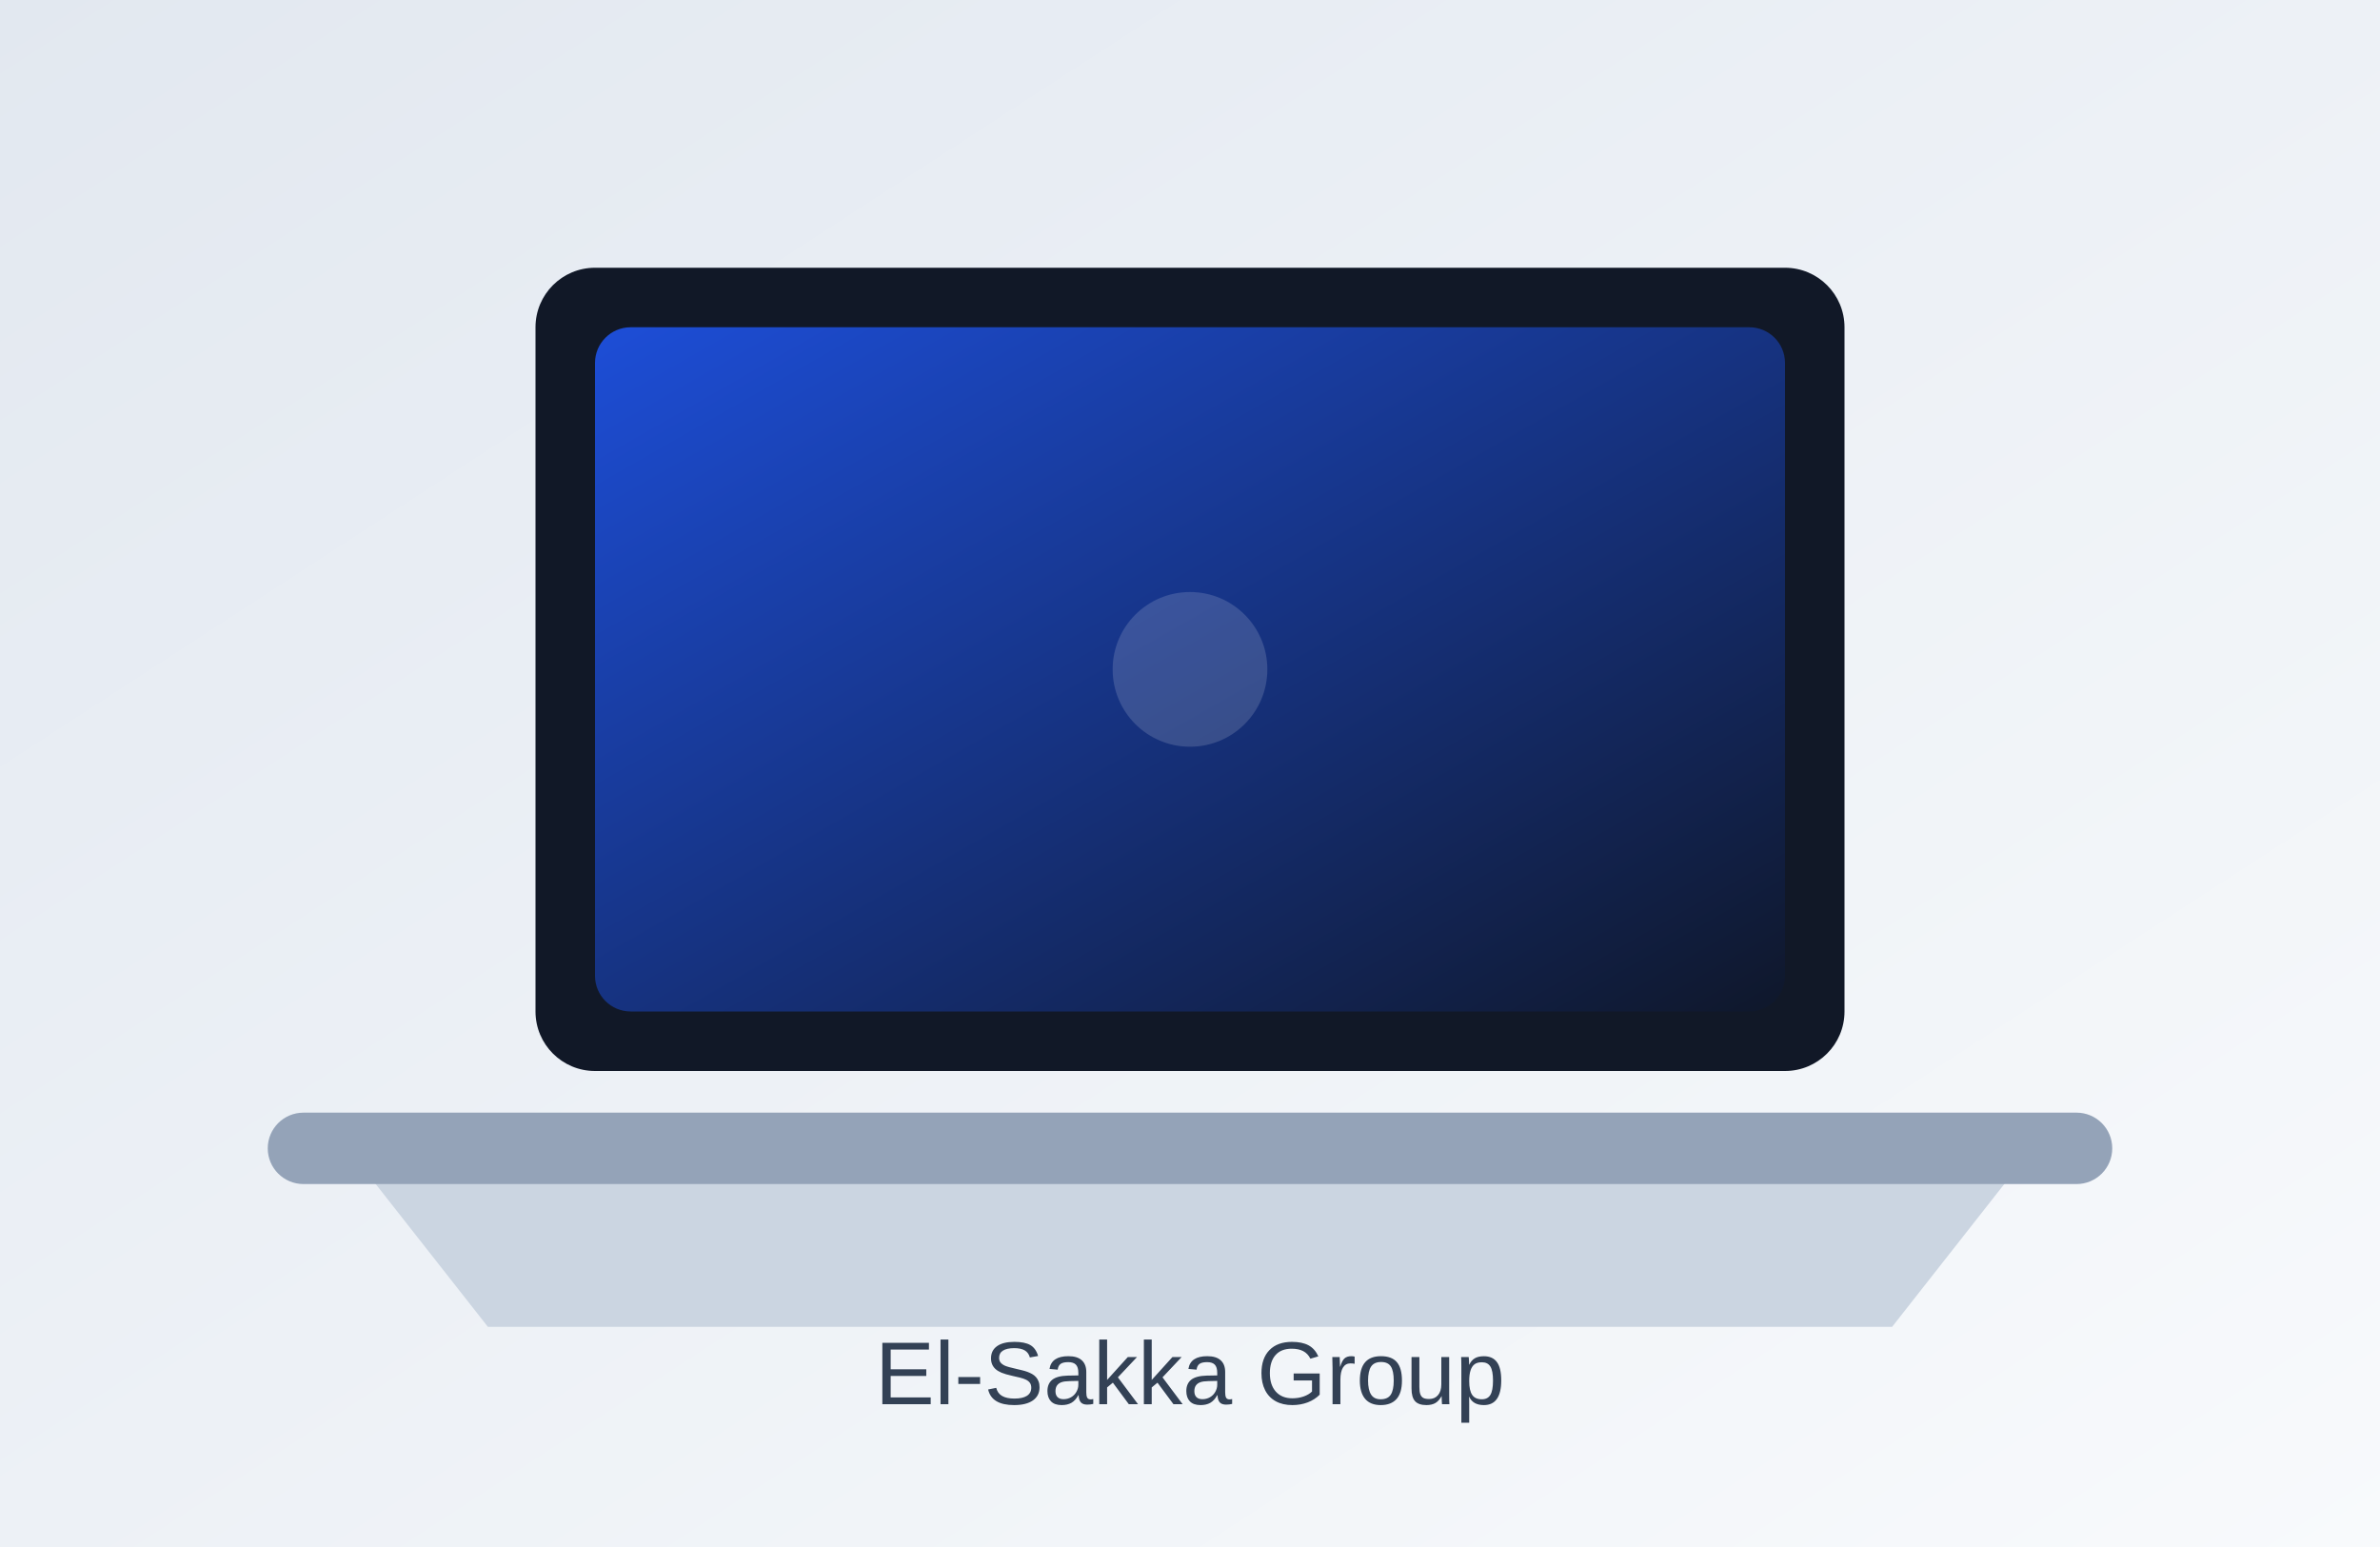
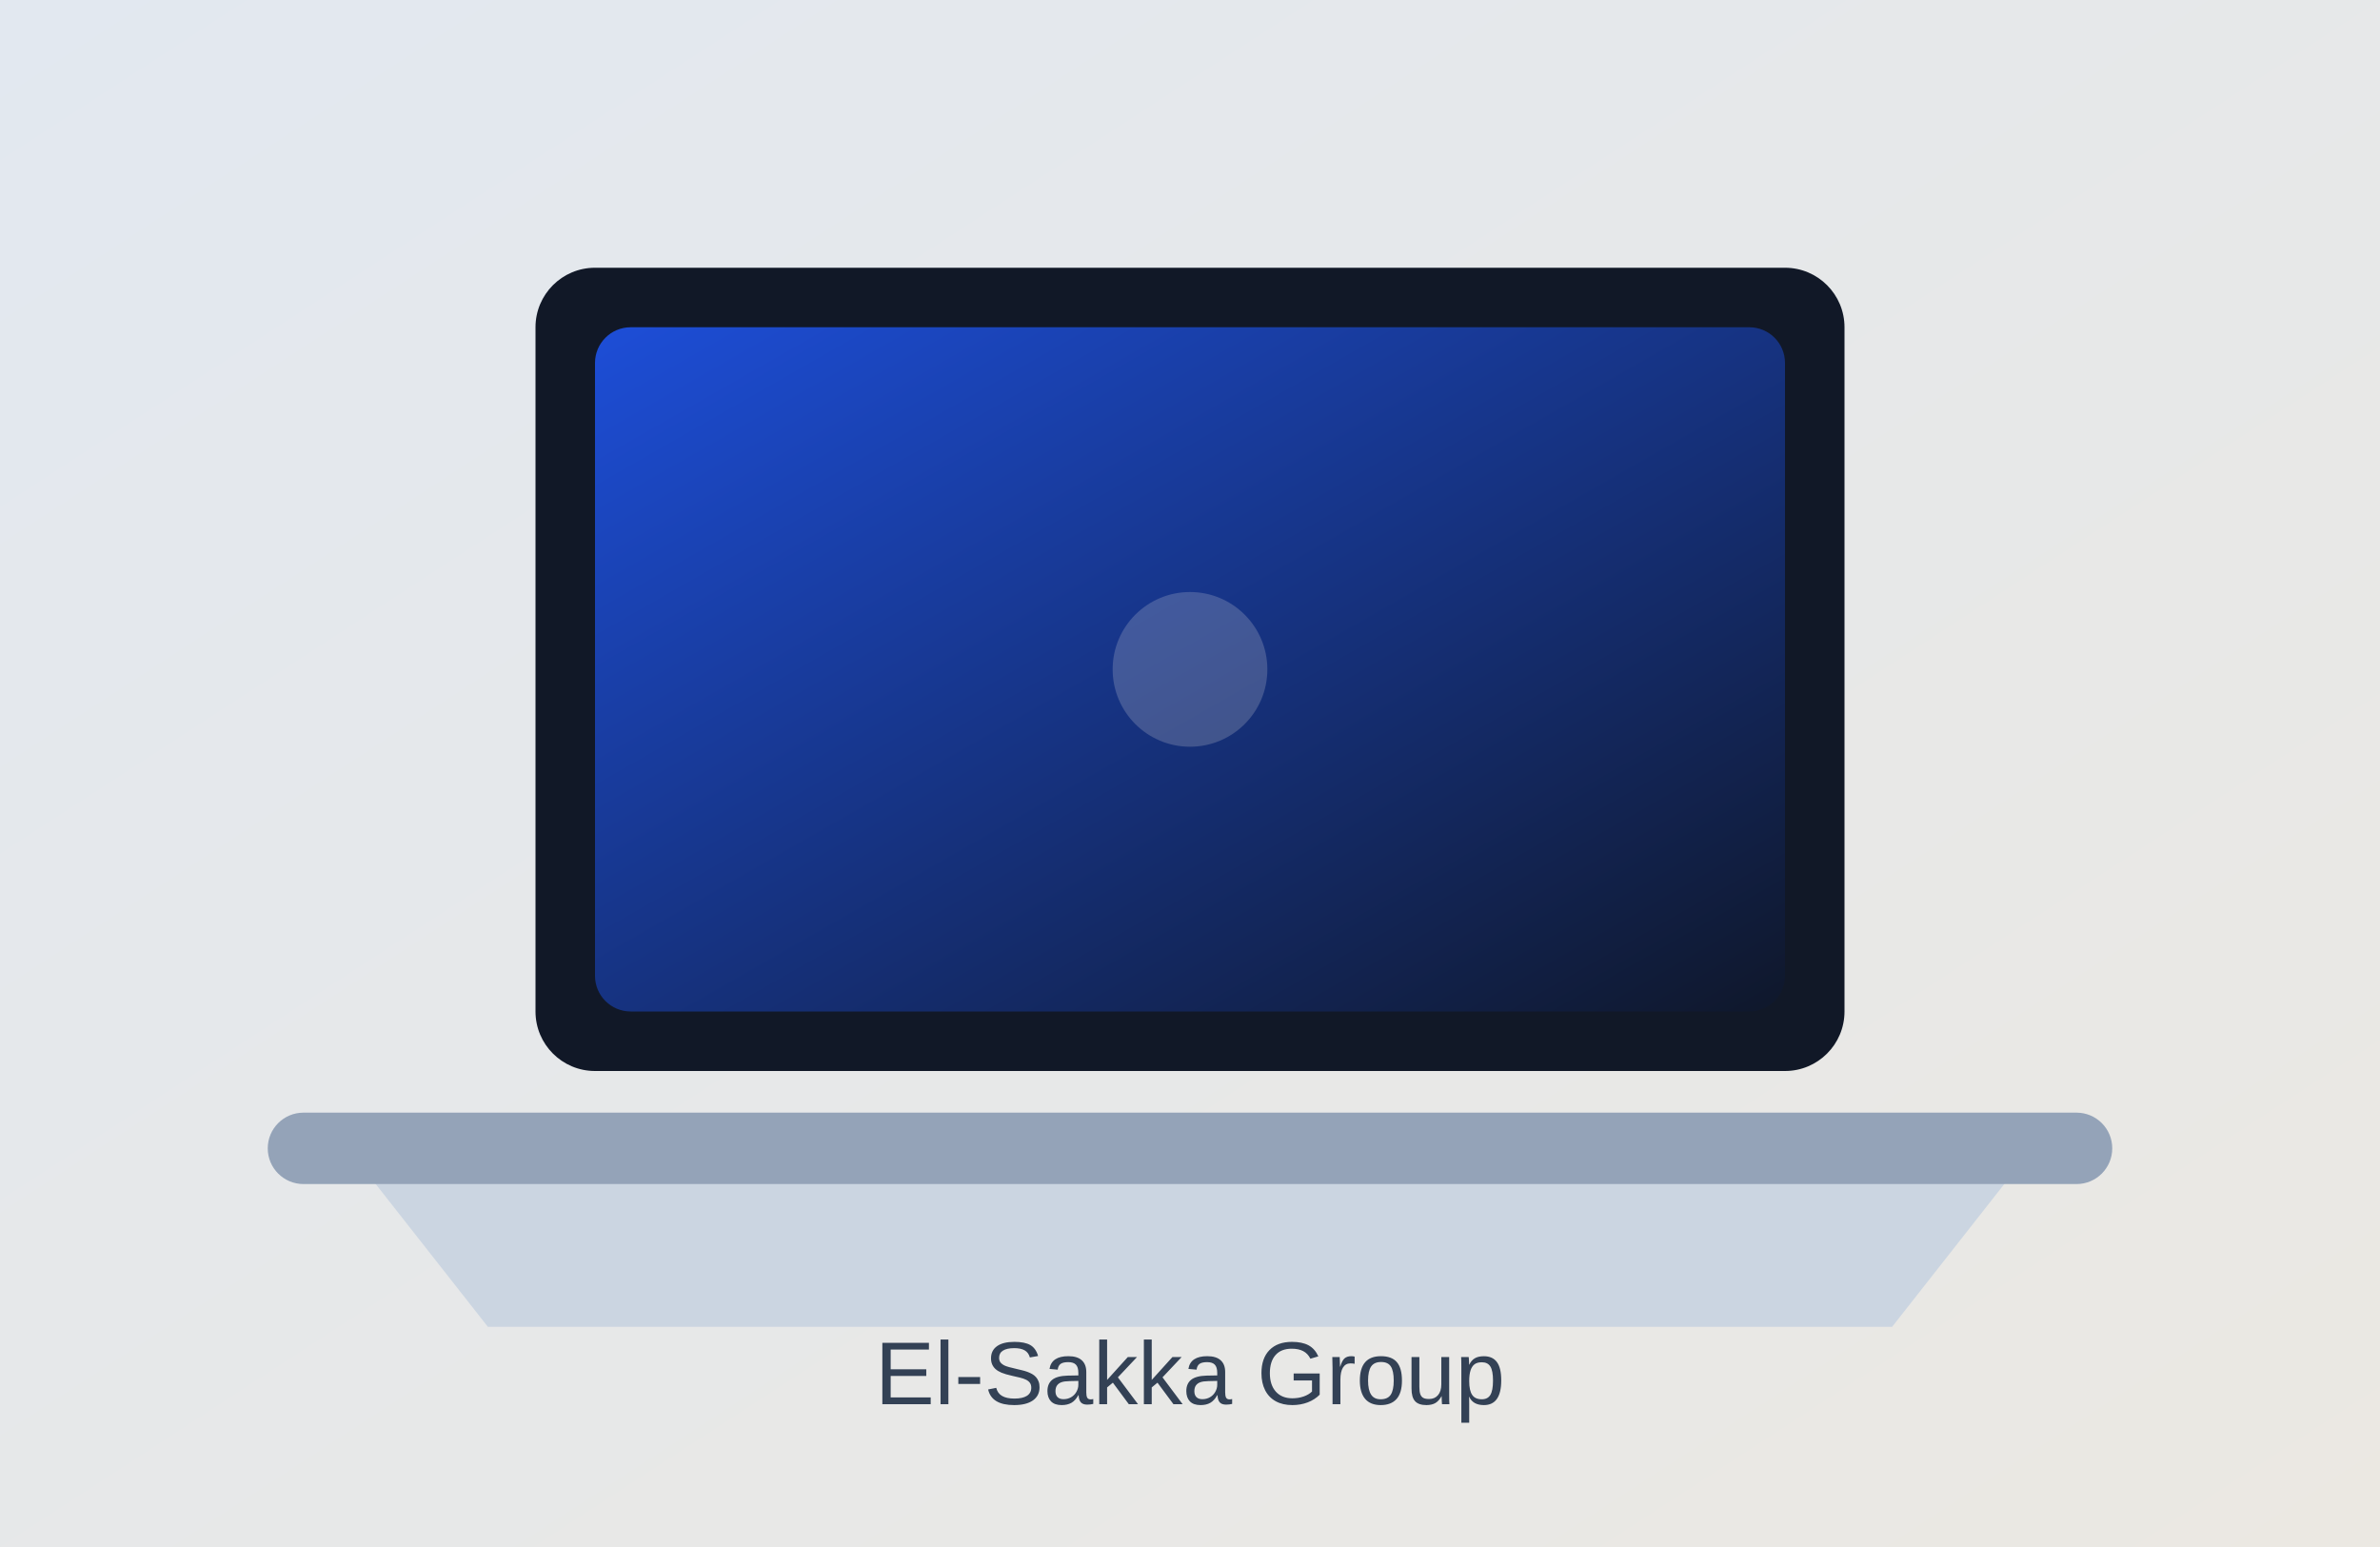
<svg xmlns="http://www.w3.org/2000/svg" width="800" height="520" viewBox="0 0 800 520" role="img" aria-label="Laptop placeholder image">
  <defs>
    <linearGradient id="bg" x1="0" x2="1" y1="0" y2="1">
      <stop offset="0%" stop-color="#e2e8f0" />
-       <stop offset="100%" stop-color="#f8fafc" />
+       <stop offset="100%" stop-color="#ebe8e2" />
    </linearGradient>
    <linearGradient id="screen" x1="0" x2="1" y1="0" y2="1">
      <stop offset="0%" stop-color="#1d4ed8" />
      <stop offset="100%" stop-color="#0f172a" />
    </linearGradient>
  </defs>
  <rect x="0" y="0" width="800" height="520" fill="url(#bg)" />
  <rect x="180" y="90" width="440" height="270" rx="20" fill="#111827" />
  <rect x="200" y="110" width="400" height="230" rx="12" fill="url(#screen)" />
-   <circle cx="400" cy="225" r="26" fill="#ffffff" fill-opacity="0.15" />
+   <circle cx="400" cy="225" r="26" fill="#f2efe6" fill-opacity="0.2" />
  <path d="M120 390h560l-44 56H164z" fill="#cbd5e1" />
  <rect x="90" y="374" width="620" height="24" rx="12" fill="#94a3b8" />
  <text x="400" y="472" text-anchor="middle" font-family="Arial, sans-serif" font-size="30" fill="#334155">
    El-Sakka Group
  </text>
</svg>
